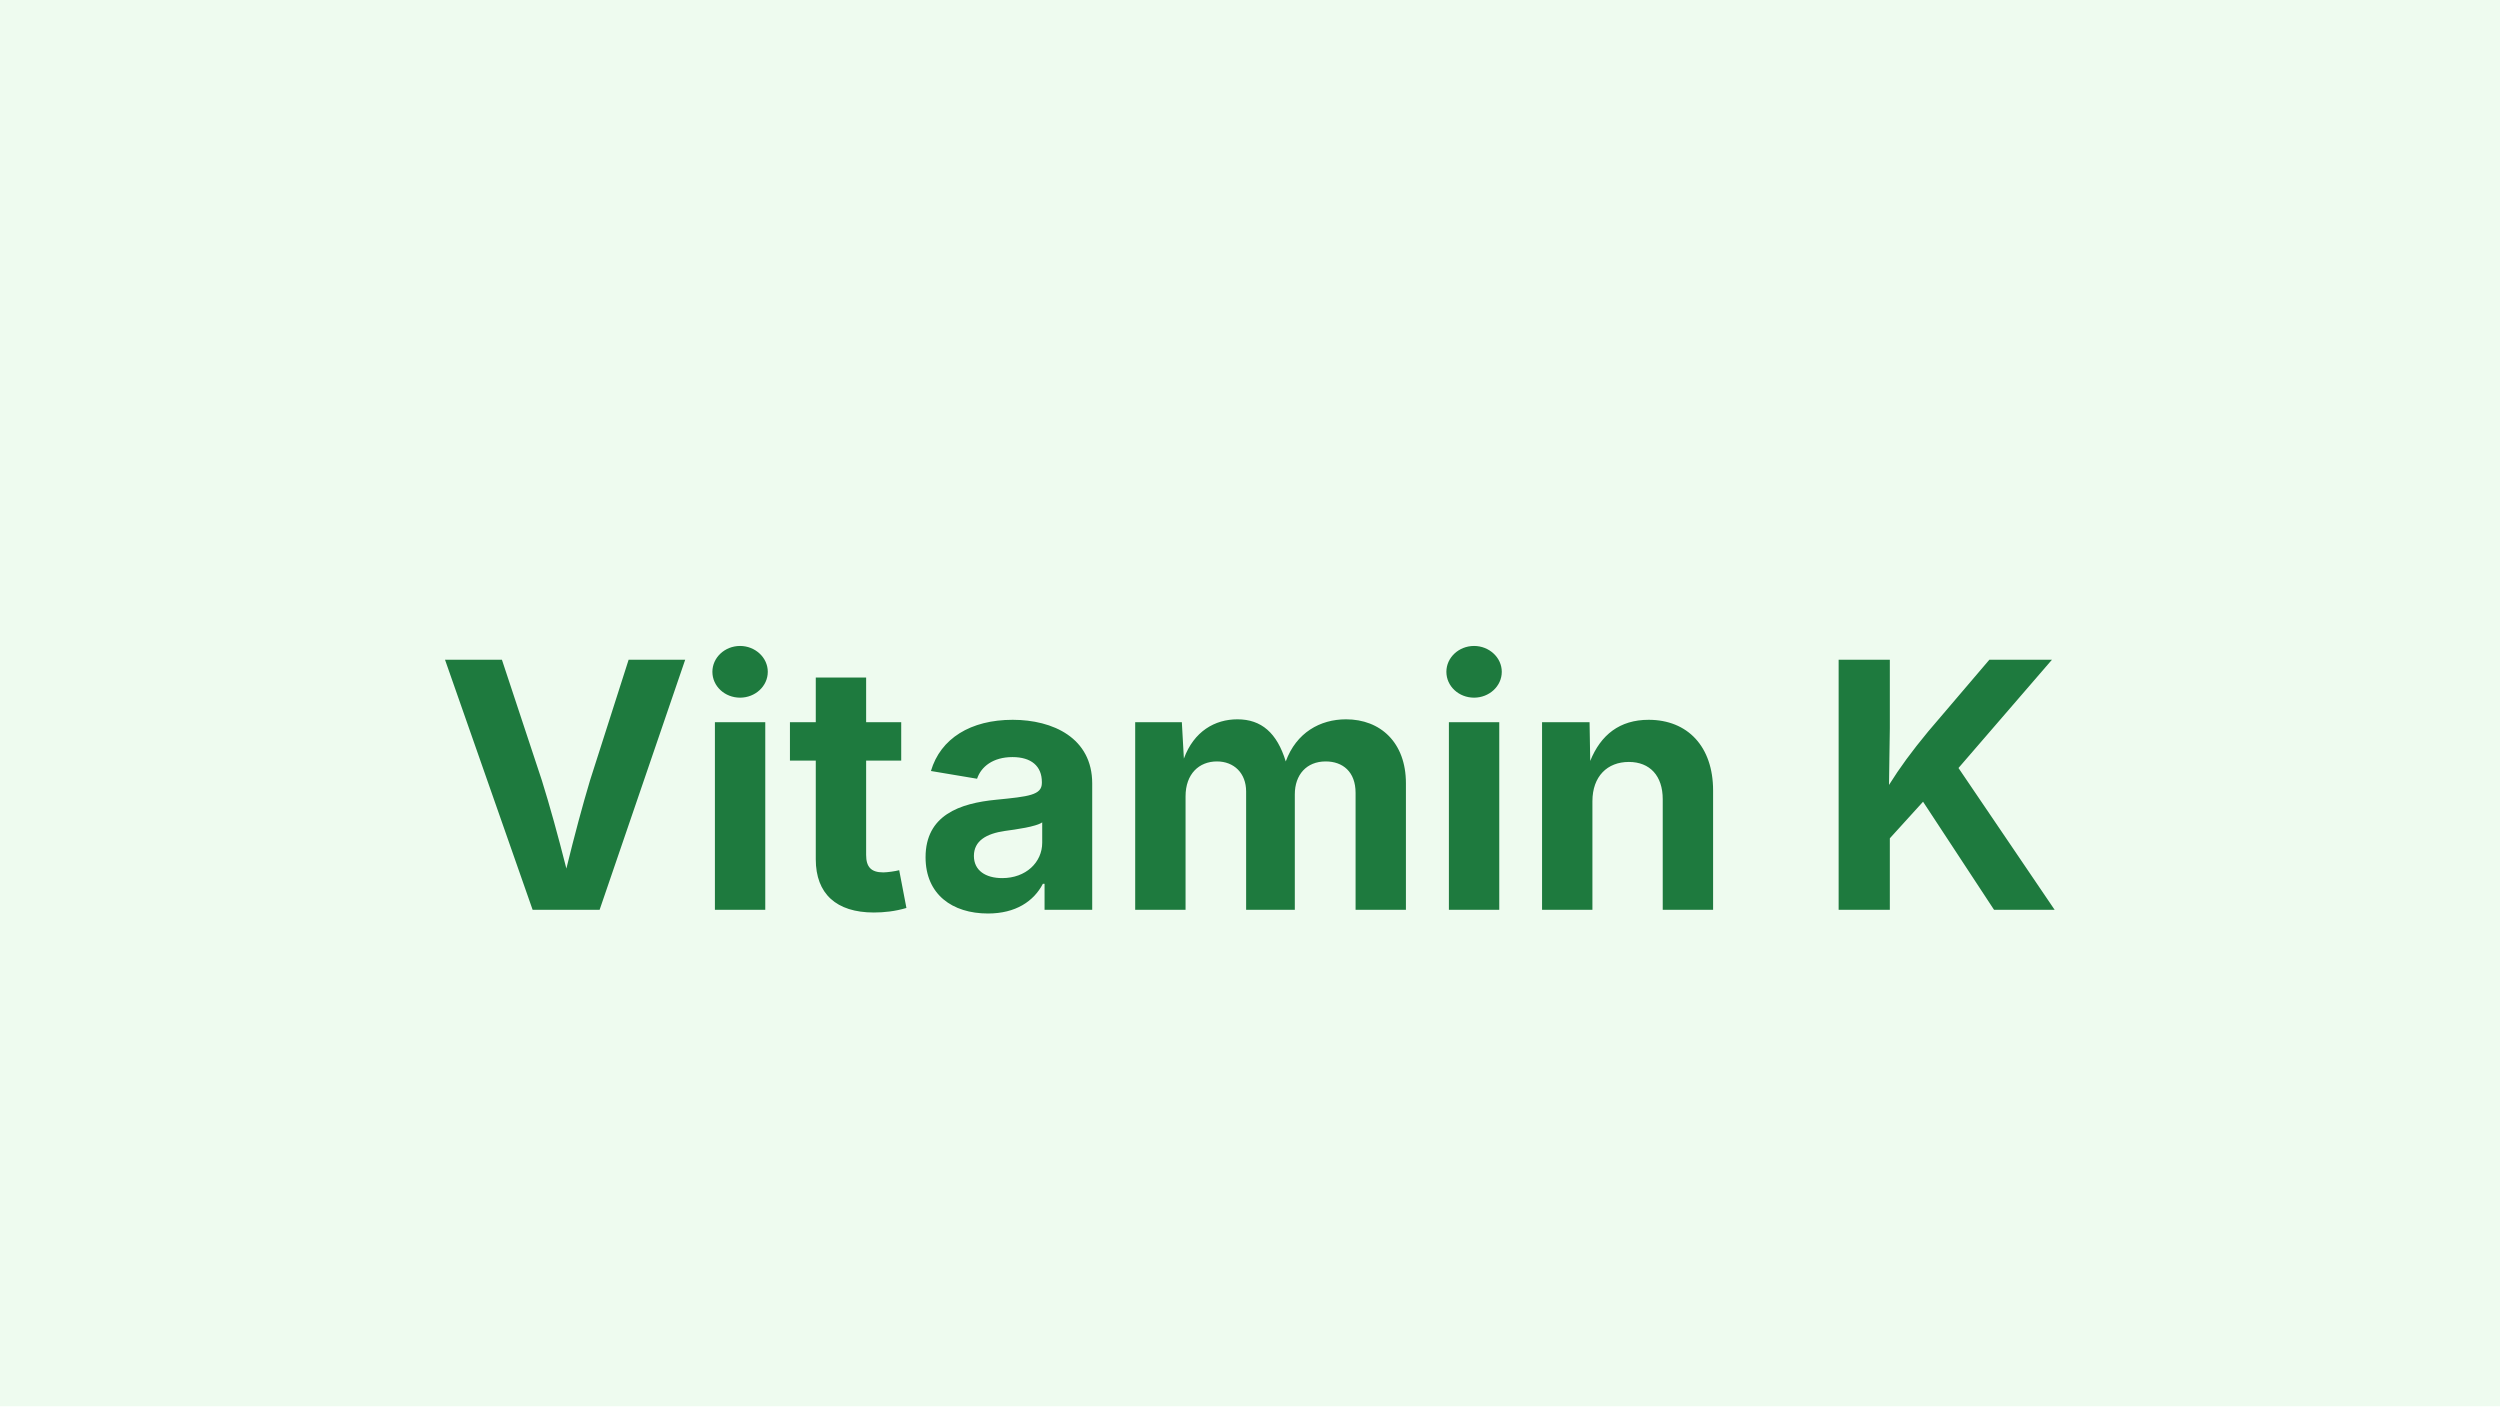
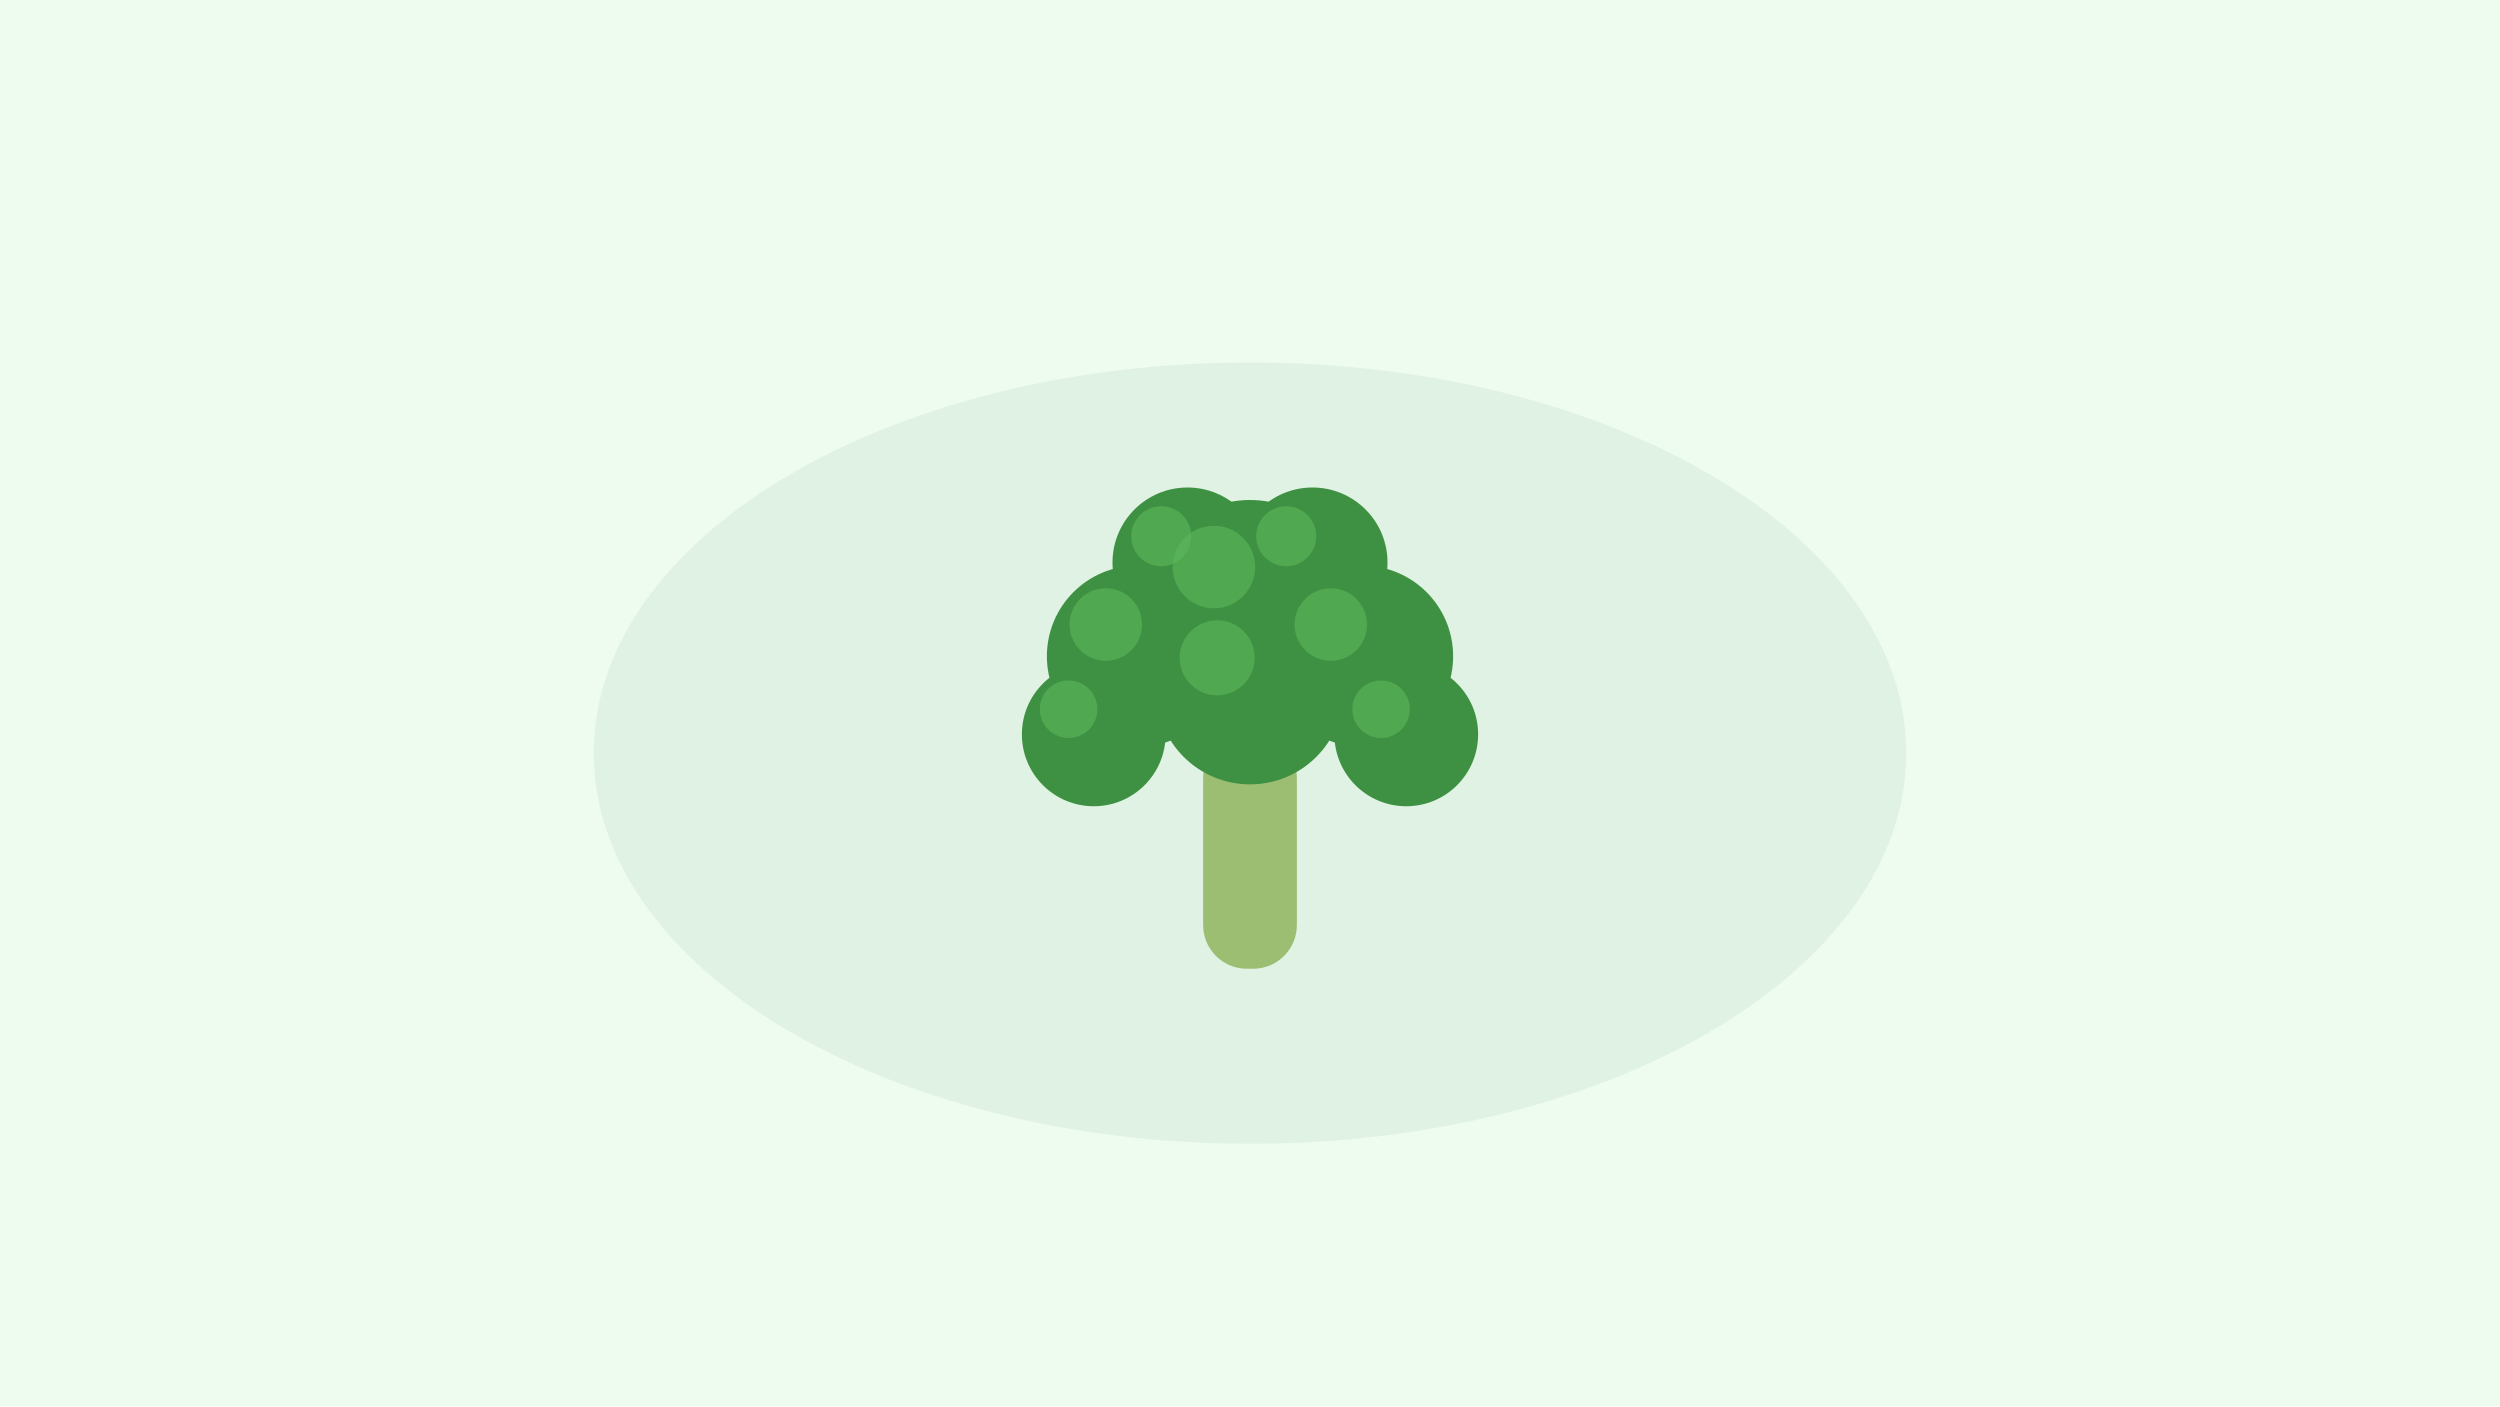
- <svg xmlns="http://www.w3.org/2000/svg" viewBox="0 0 1600 900" role="img" aria-label="Vitamin K">
+ <svg xmlns="http://www.w3.org/2000/svg" viewBox="0 0 1600 900" role="img" aria-label="維生素 K">
  <rect width="1600" height="900" fill="#EEFBEF" />
-   <text x="800" y="500" dominant-baseline="middle" text-anchor="middle" fill="#1E7A3E" font-family="Noto Sans TC, Inter, Arial, sans-serif" font-size="220" font-weight="700">Vitamin K</text>
+   <ellipse cx="800" cy="482" rx="420" ry="250" fill="#1E7A3E" opacity="0.07" />
+   <g transform="translate(800,450)">
+     <rect x="-30" y="20" width="60" height="150" rx="28" fill="#9CBE72" />
+     <circle cx="0" cy="-64" r="66" fill="#3E9142" />
+     <circle cx="-72" cy="-30" r="58" fill="#3E9142" />
+     <circle cx="72" cy="-30" r="58" fill="#3E9142" />
+     <circle cx="-40" cy="-90" r="48" fill="#3E9142" />
+     <circle cx="40" cy="-90" r="48" fill="#3E9142" />
+     <circle cx="-100" cy="20" r="46" fill="#3E9142" />
+     <circle cx="100" cy="20" r="46" fill="#3E9142" />
+     <circle cx="0" cy="-8" r="60" fill="#3E9142" />
+     <circle cx="-23.1" cy="-87.1" r="26.4" fill="#5CB85C" opacity="0.6" />
+     <circle cx="-92.3" cy="-50.3" r="23.2" fill="#5CB85C" opacity="0.6" />
+     <circle cx="51.7" cy="-50.3" r="23.2" fill="#5CB85C" opacity="0.6" />
+     <circle cx="-56.8" cy="-106.8" r="19.2" fill="#5CB85C" opacity="0.6" />
+     <circle cx="23.2" cy="-106.8" r="19.2" fill="#5CB85C" opacity="0.6" />
+     <circle cx="-116.1" cy="3.9" r="18.4" fill="#5CB85C" opacity="0.6" />
+     <circle cx="83.9" cy="3.9" r="18.4" fill="#5CB85C" opacity="0.6" />
+     <circle cx="-21" cy="-29" r="24" fill="#5CB85C" opacity="0.6" />
+   </g>
</svg>
